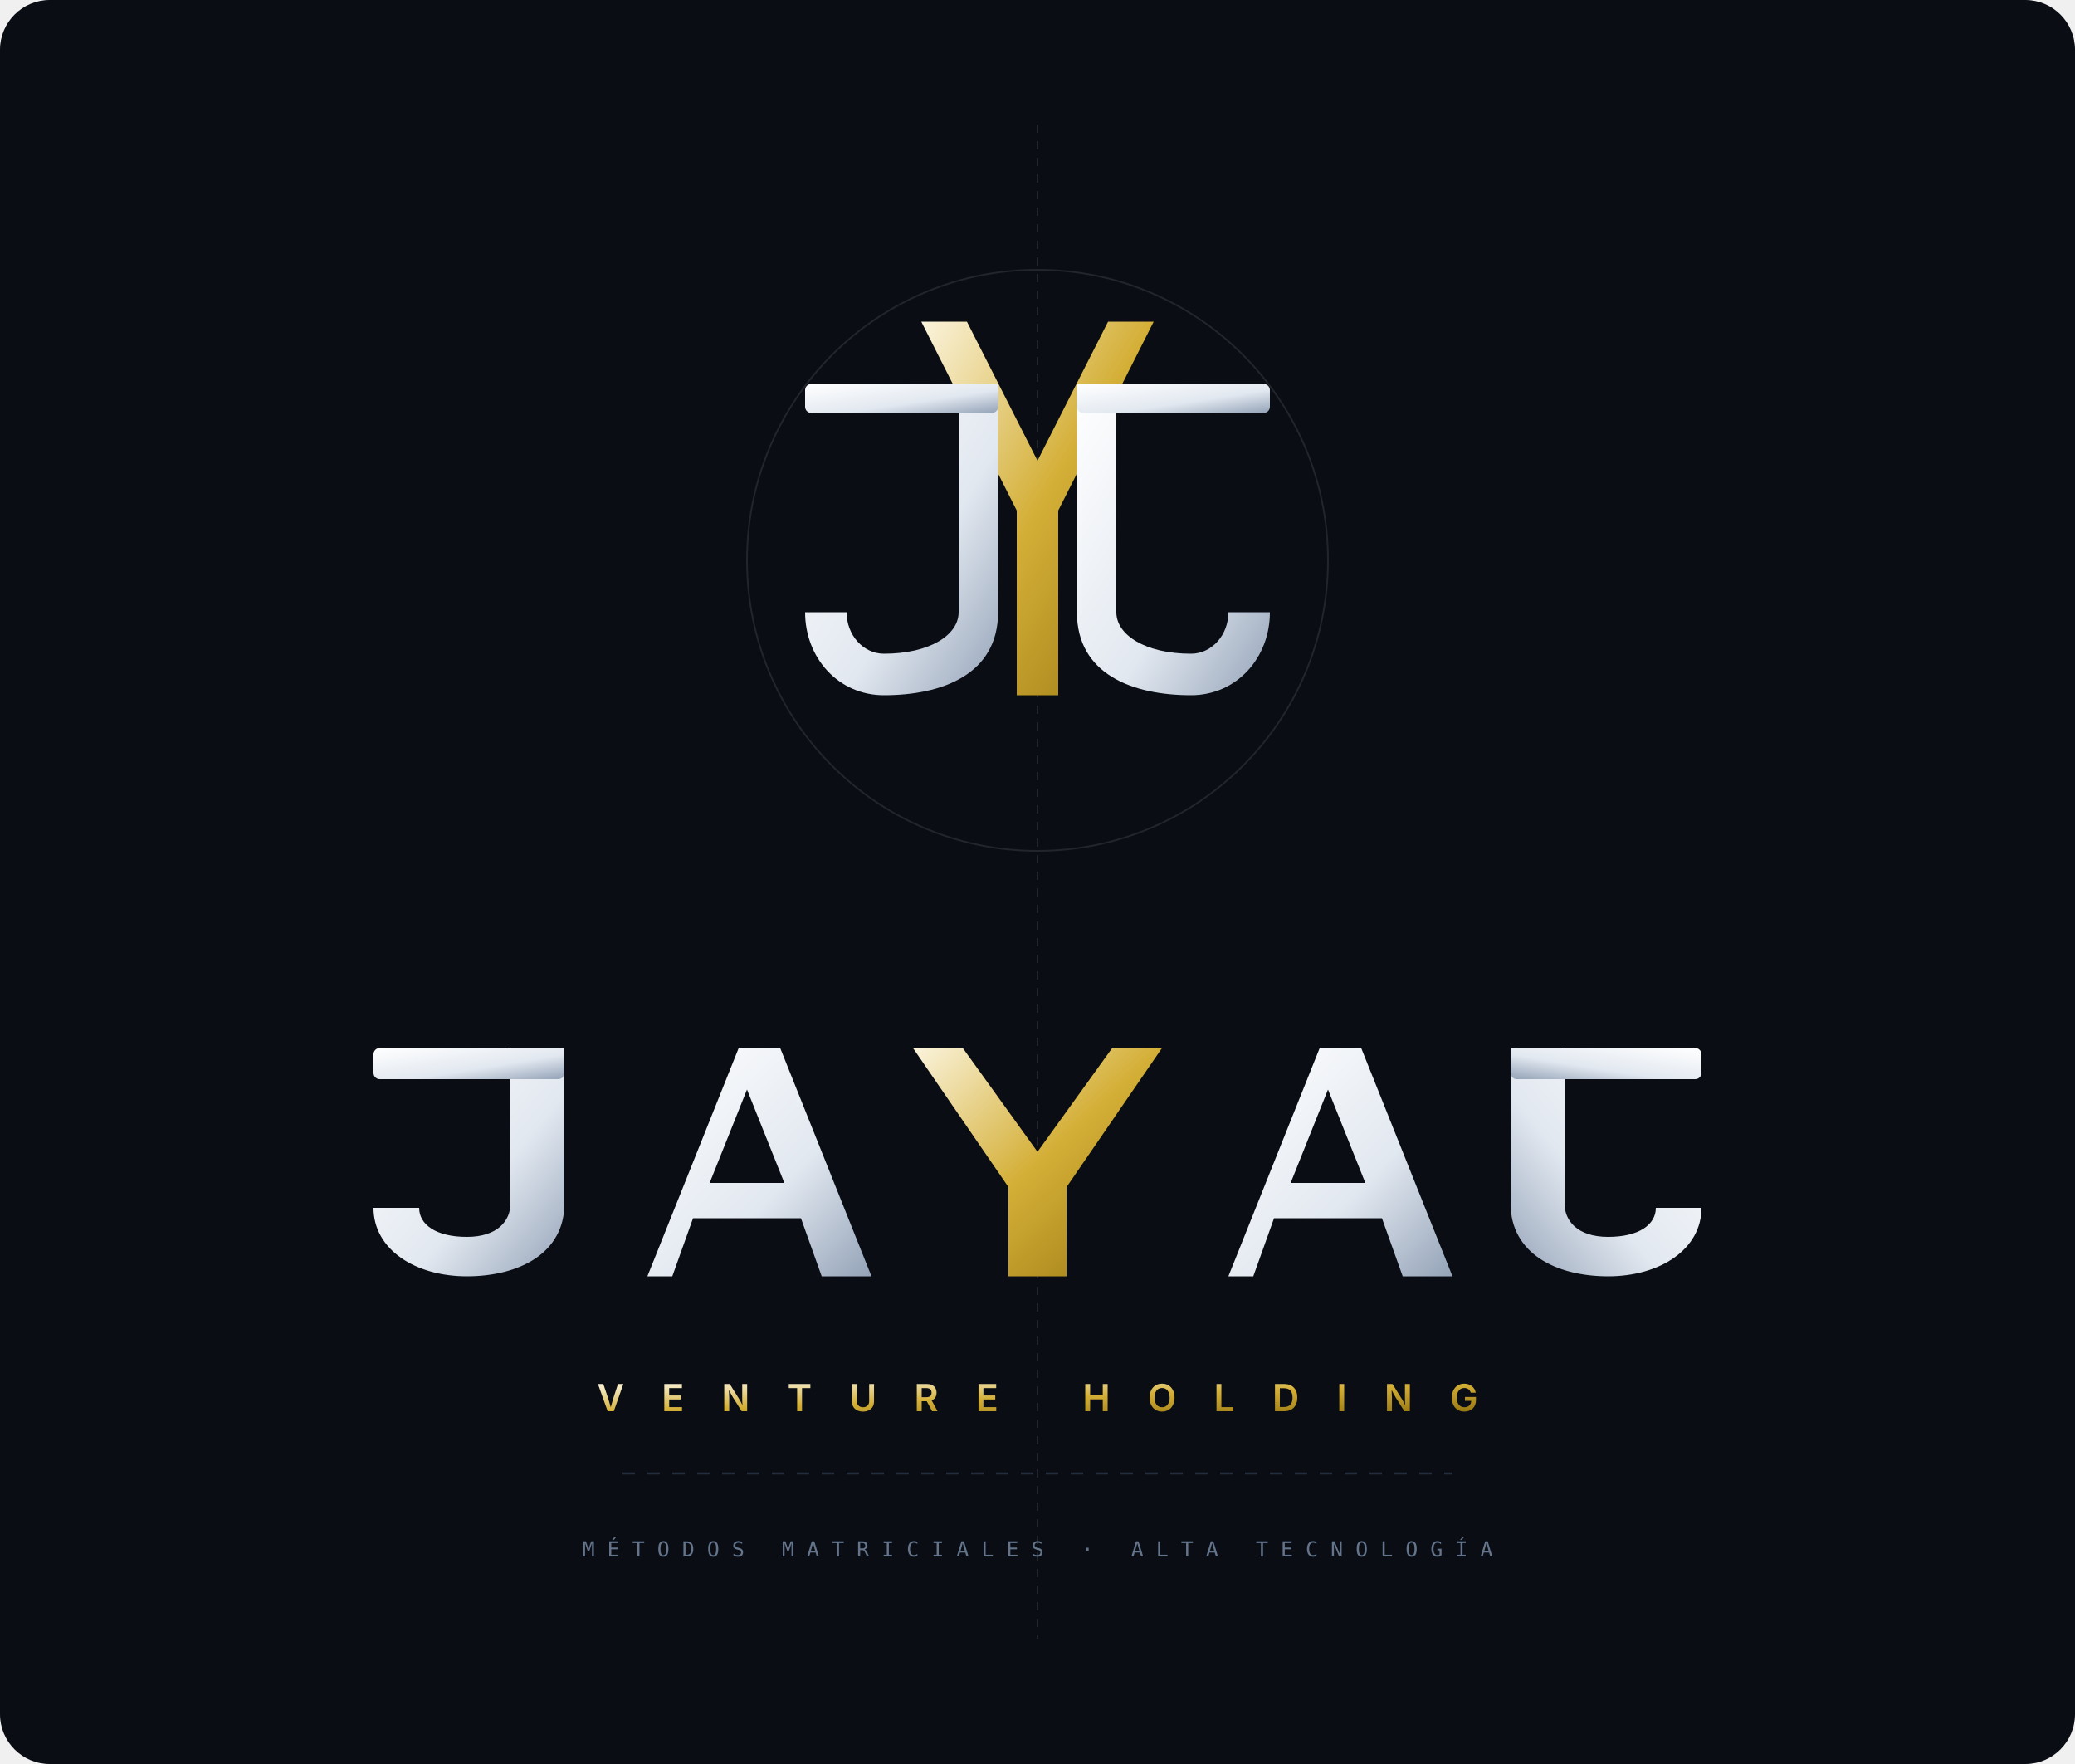
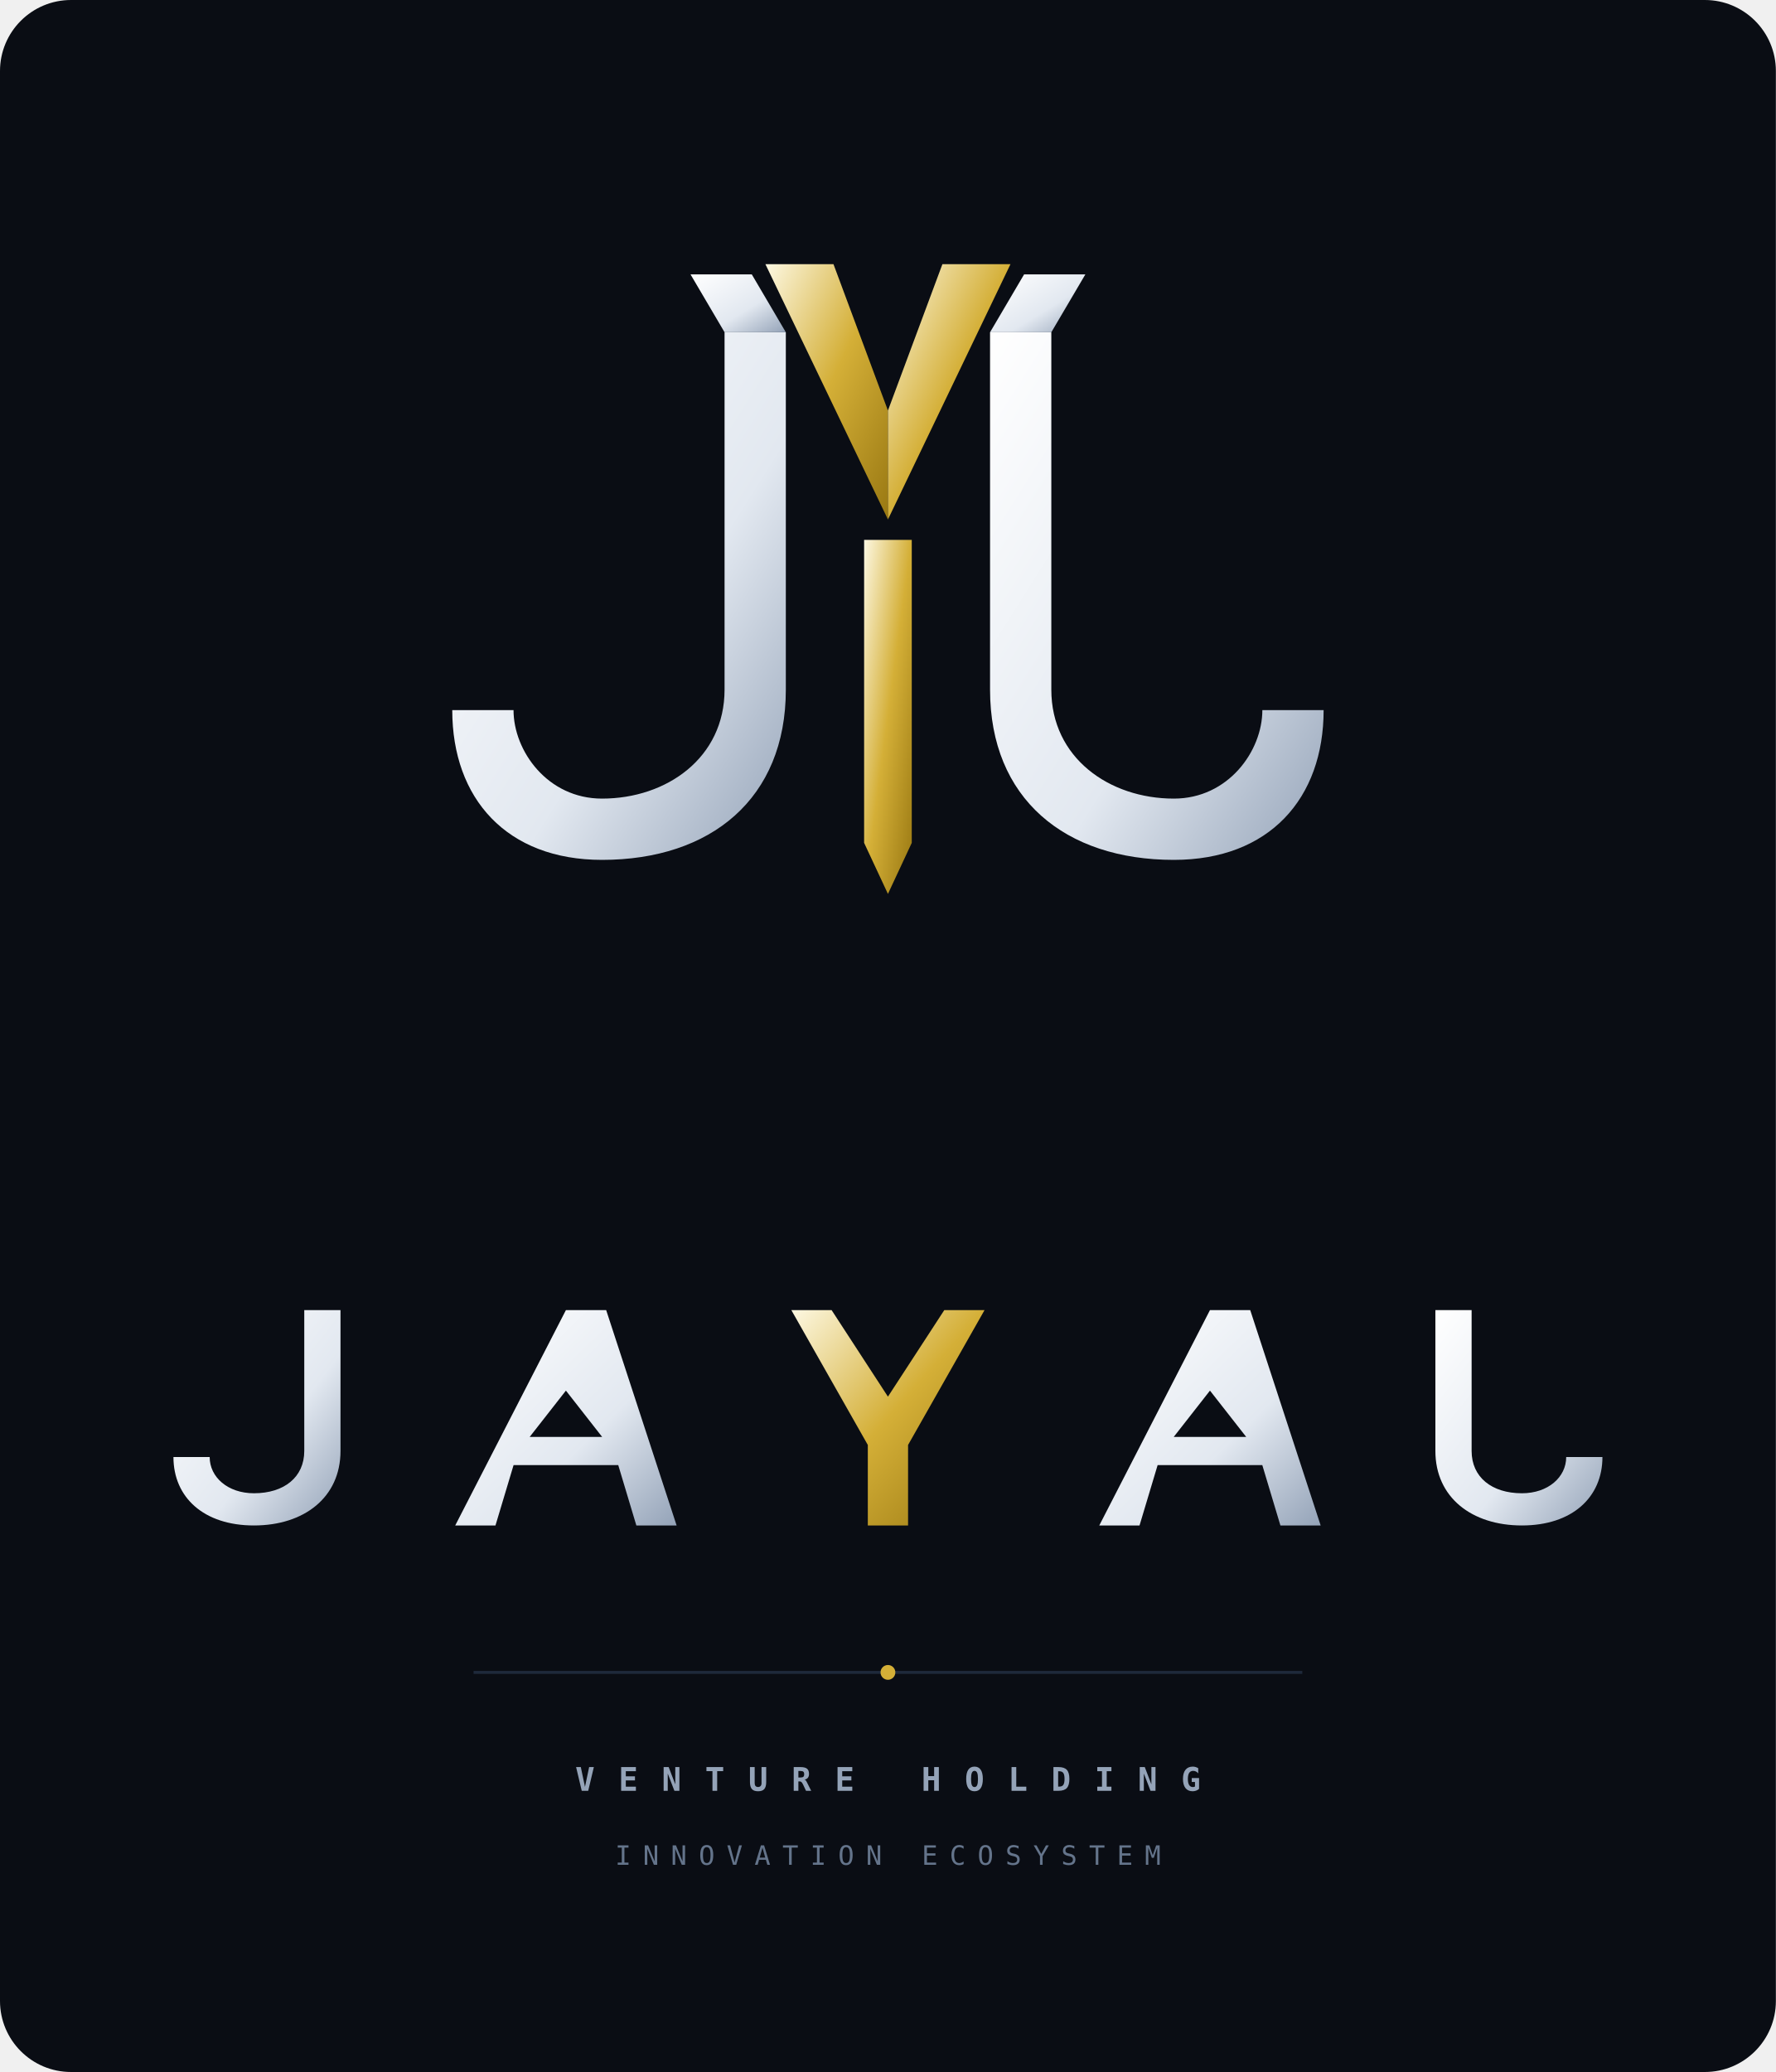
- <svg xmlns="http://www.w3.org/2000/svg" viewBox="0 0 1000 850" width="100%" height="100%">
+ <svg xmlns="http://www.w3.org/2000/svg" viewBox="0 0 600 700" width="100%" height="100%">
  <defs>
-     <linearGradient id="vGold" x1="0%" y1="0%" x2="100%" y2="100%">
-       <stop offset="0%" stop-color="#FBF4DD" />
+     <linearGradient id="goldV2" x1="0%" y1="0%" x2="100%" y2="100%">
+       <stop offset="0%" stop-color="#FDF8E2" />
      <stop offset="50%" stop-color="#D4AF37" />
      <stop offset="100%" stop-color="#997812" />
    </linearGradient>
-     <linearGradient id="vPlatinum" x1="0%" y1="0%" x2="100%" y2="100%">
+     <linearGradient id="platV2" x1="0%" y1="0%" x2="100%" y2="100%">
      <stop offset="0%" stop-color="#FFFFFF" />
      <stop offset="60%" stop-color="#E2E8F0" />
      <stop offset="100%" stop-color="#94A3B8" />
    </linearGradient>
  </defs>
-   <rect width="1000" height="850" fill="#0A0D14" rx="24" />
-   <g opacity="0.1" stroke="#FFFFFF" stroke-width="0.8">
-     <line x1="500" y1="60" x2="500" y2="790" stroke-dasharray="4 4" />
-     <circle cx="500" cy="270" r="140" fill="none" />
+   <rect width="600" height="700" fill="#0A0D14" rx="24" />
+   <g transform="translate(300, 210) scale(1.15)">
+     <path d="M 0,-30 L -36,-105 L -16,-105 L 0,-62 Z" fill="url(#goldV2)" />
+     <path d="M 0,-30 L 36,-105 L 16,-105 L 0,-62 Z" fill="url(#goldV2)" />
+     <path d="M -7,-24 L 7,-24 L 7,65 L 0,80 L -7,65 Z" fill="url(#goldV2)" />
+     <path d="M -48,-85 L -30,-85 L -30,20 C -30,52 -52,70 -84,70 C -112,70 -128,52 -128,26 L -110,26 C -110,38 -100,52 -84,52 C -65,52 -48,40 -48,20 Z" fill="url(#platV2)" />
+     <polygon points="-48,-85 -30,-85 -40,-102 -58,-102" fill="url(#platV2)" />
+     <path d="M 48,-85 L 30,-85 L 30,20 C 30,52 52,70 84,70 C 112,70 128,52 128,26 L 110,26 C 110,38 100,52 84,52 C 65,52 48,40 48,20 Z" fill="url(#platV2)" />
+     <polygon points="48,-85 30,-85 40,-102 58,-102" fill="url(#platV2)" />
  </g>
-   <g transform="translate(500, 270)">
-     <path d="M -56,-115 L -10,-24 L -10,65 L 10,65 L 10,-24 L 56,-115 L 34,-115 L 0,-48 L -34,-115 Z" fill="url(#vGold)" />
-     <path d="M -38,-85 L -19,-85 L -19,25 C -19,55 -46,65 -74,65 C -96,65 -112,47 -112,25 L -92,25 C -92,36 -84,45 -74,45 C -52,45 -38,36 -38,25 Z" fill="url(#vPlatinum)" />
-     <rect x="-112" y="-85" width="93" height="14" rx="3" fill="url(#vPlatinum)" />
-     <path d="M 38,-85 L 19,-85 L 19,25 C 19,55 46,65 74,65 C 96,65 112,47 112,25 L 92,25 C 92,36 84,45 74,45 C 52,45 38,36 38,25 Z" fill="url(#vPlatinum)" />
-     <rect x="19" y="-85" width="93" height="14" rx="3" fill="url(#vPlatinum)" />
+   <g transform="translate(300, 480) scale(0.68)">
+     <path d="M -290,-55 L -272,-55 L -272,15 C -272,38 -290,52 -315,52 C -340,52 -355,38 -355,18 L -337,18 C -337,28 -328,36 -315,36 C -300,36 -290,28 -290,15 Z" fill="url(#platV2)" />
+     <path d="M -160,-55 L -140,-55 L -105,52 L -125,52 L -134,22 L -186,22 L -195,52 L -215,52 Z M -160,-15 L -178,8 L -142,8 Z" fill="url(#platV2)" />
+     <path d="M -48,-55 L -10,12 L -10,52 L 10,52 L 10,12 L 48,-55 L 28,-55 L 0,-12 L -28,-55 Z" fill="url(#goldV2)" />
+     <path d="M 160,-55 L 180,-55 L 215,52 L 195,52 L 186,22 L 134,22 L 125,52 L 105,52 Z M 160,-15 L 142,8 L 178,8 Z" fill="url(#platV2)" />
+     <path d="M 290,-55 L 272,-55 L 272,15 C 272,38 290,52 315,52 C 340,52 355,38 355,18 L 337,18 C 337,28 328,36 315,36 C 300,36 290,28 290,15 Z" fill="url(#platV2)" />
  </g>
-   <g transform="translate(500, 560)">
-     <g transform="translate(-280, 0)">
-       <path d="M 26,-55 L 52,-55 L 52,20 C 52,44 30,55 5,55 C -20,55 -40,42 -40,22 L -18,22 C -18,30 -10,36 5,36 C 20,36 26,28 26,20 Z" fill="url(#vPlatinum)" />
-       <rect x="-40" y="-55" width="92" height="15" rx="3" fill="url(#vPlatinum)" />
-     </g>
-     <g transform="translate(-140, 0)">
-       <path d="M -48,55 L -4,-55 L 16,-55 L 60,55 L 36,55 L 26,27 L -26,27 L -36,55 Z M -18,10 L 18,10 L 0,-35 Z" fill="url(#vPlatinum)" />
-     </g>
-     <g transform="translate(0, 0)">
-       <path d="M -36,-55 L 0,-5 L 36,-55 L 60,-55 L 14,12 L 14,55 L -14,55 L -14,12 L -60,-55 Z" fill="url(#vGold)" />
-     </g>
-     <g transform="translate(140, 0)">
-       <path d="M -48,55 L -4,-55 L 16,-55 L 60,55 L 36,55 L 26,27 L -26,27 L -36,55 Z M -18,10 L 18,10 L 0,-35 Z" fill="url(#vPlatinum)" />
-     </g>
-     <g transform="translate(280, 0) scale(-1, 1)">
-       <path d="M 26,-55 L 52,-55 L 52,20 C 52,44 30,55 5,55 C -20,55 -40,42 -40,22 L -18,22 C -18,30 -10,36 5,36 C 20,36 26,28 26,20 Z" fill="url(#vPlatinum)" />
-       <rect x="-40" y="-55" width="92" height="15" rx="3" fill="url(#vPlatinum)" />
-     </g>
-   </g>
-   <text x="500" y="680" text-anchor="middle" font-family="'JetBrains Mono', 'SF Pro Text', monospace" font-size="18" font-weight="600" letter-spacing="18" fill="url(#vGold)">
-     VENTURE HOLDING
-   </text>
-   <line x1="300" y1="710" x2="700" y2="710" stroke="#334155" stroke-width="1" stroke-dasharray="6 6" opacity="0.6" />
-   <text x="500" y="750" text-anchor="middle" font-family="'JetBrains Mono', monospace" font-size="10" fill="#64748B" letter-spacing="6">MÉTODOS MATRICIALES · ALTA TECNOLOGÍA</text>
+   <line x1="160" y1="565" x2="440" y2="565" stroke="#1E293B" stroke-width="1" />
+   <circle cx="300" cy="565" r="2.5" fill="#D4AF37" />
+   <text x="300" y="605" text-anchor="middle" font-family="'JetBrains Mono', monospace" font-size="11" font-weight="600" fill="#94A3B8" letter-spacing="8">VENTURE HOLDING</text>
+   <text x="300" y="630" text-anchor="middle" font-family="'JetBrains Mono', monospace" font-size="9" font-weight="400" fill="#64748B" letter-spacing="4">INNOVATION ECOSYSTEM</text>
</svg>
